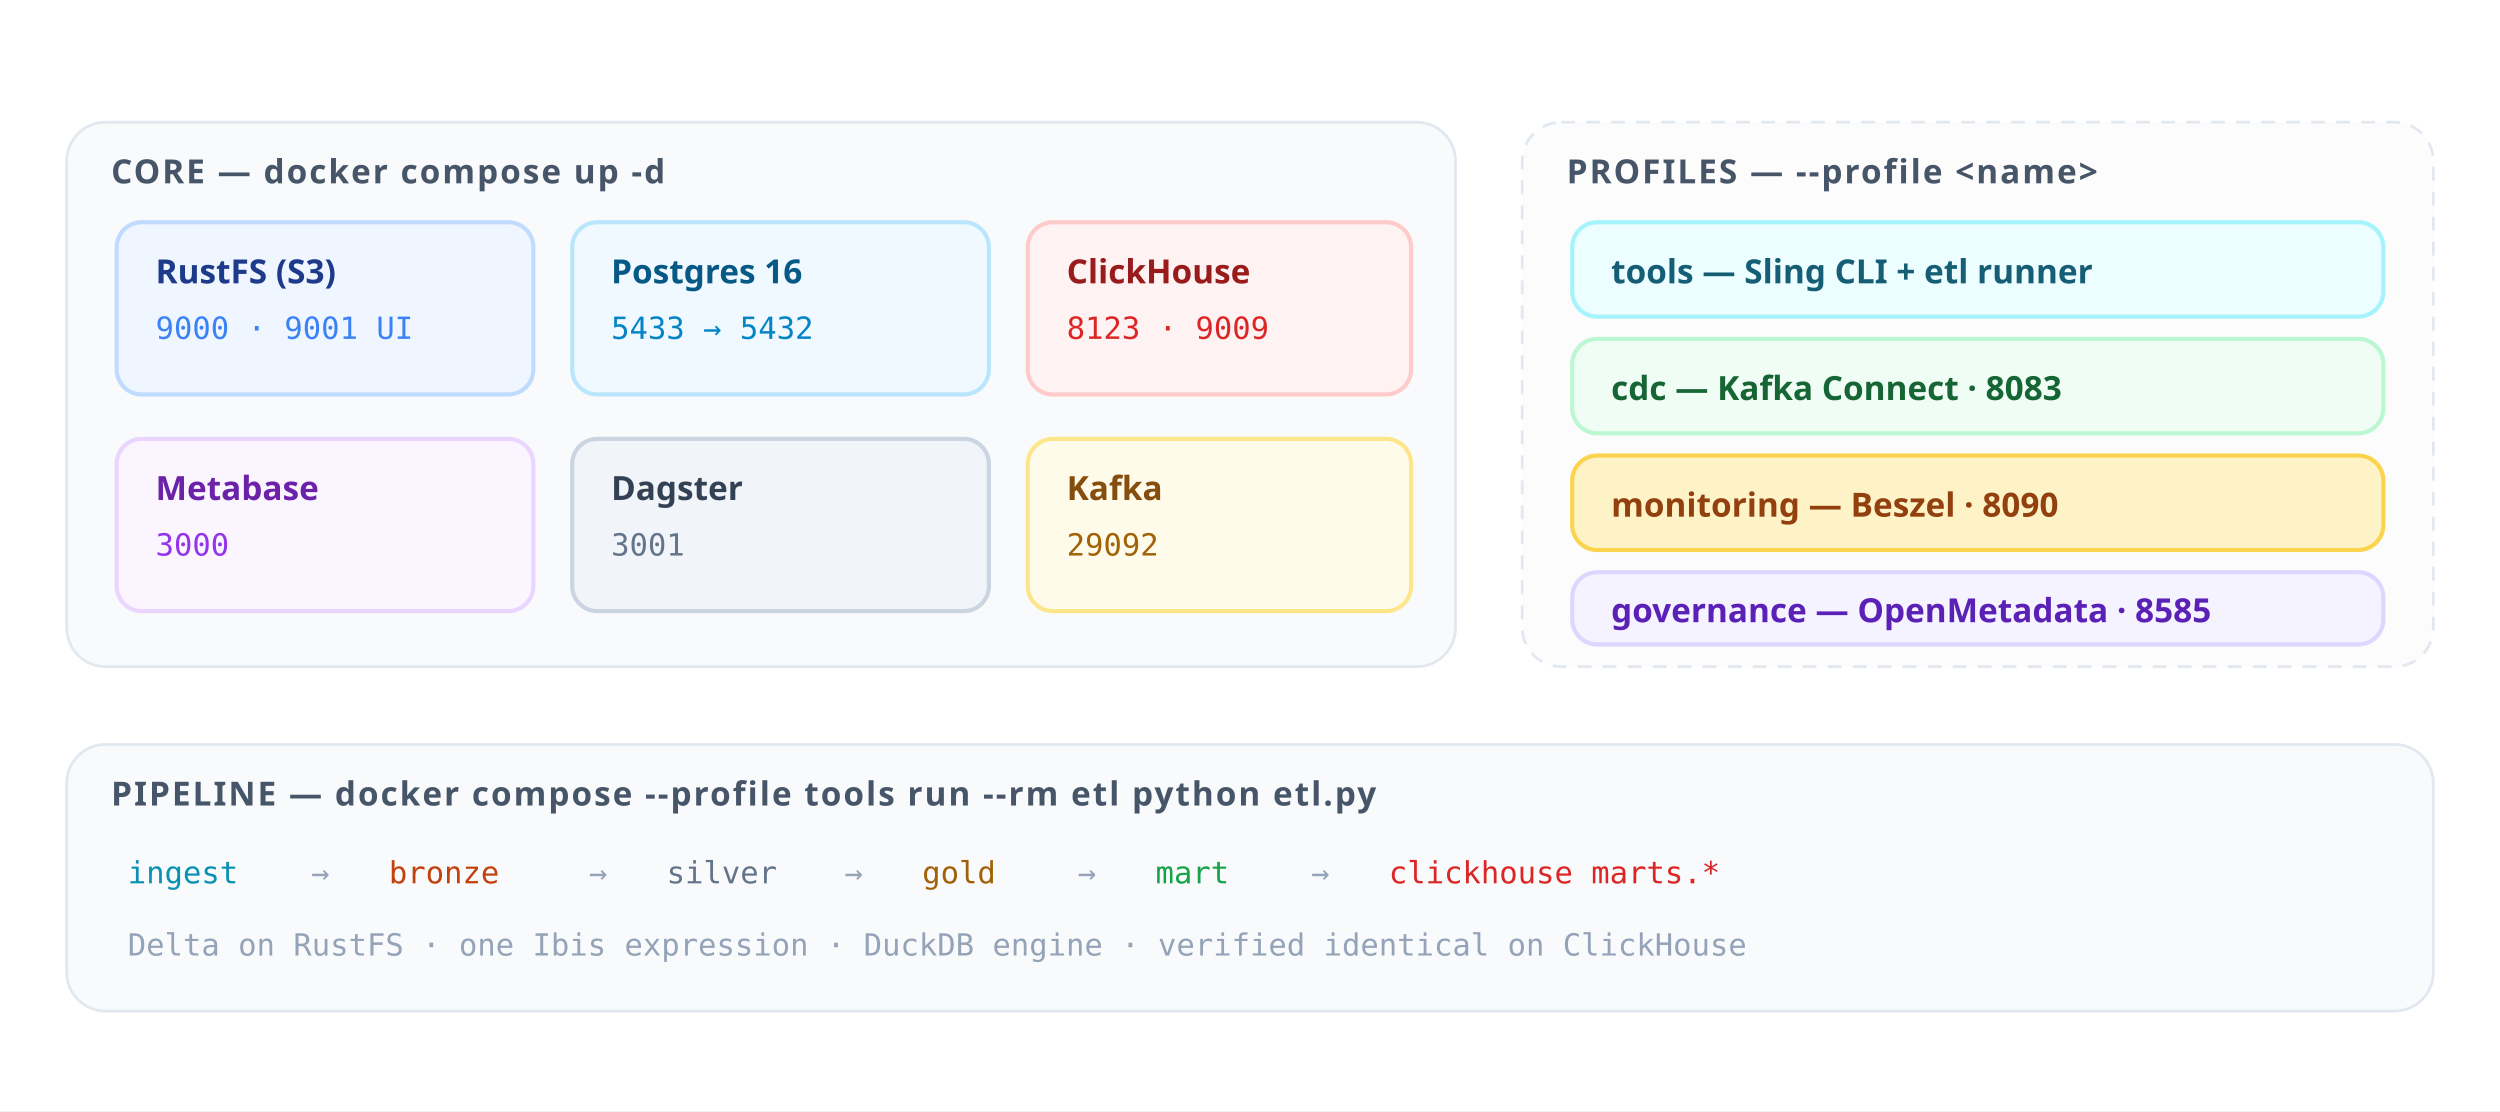
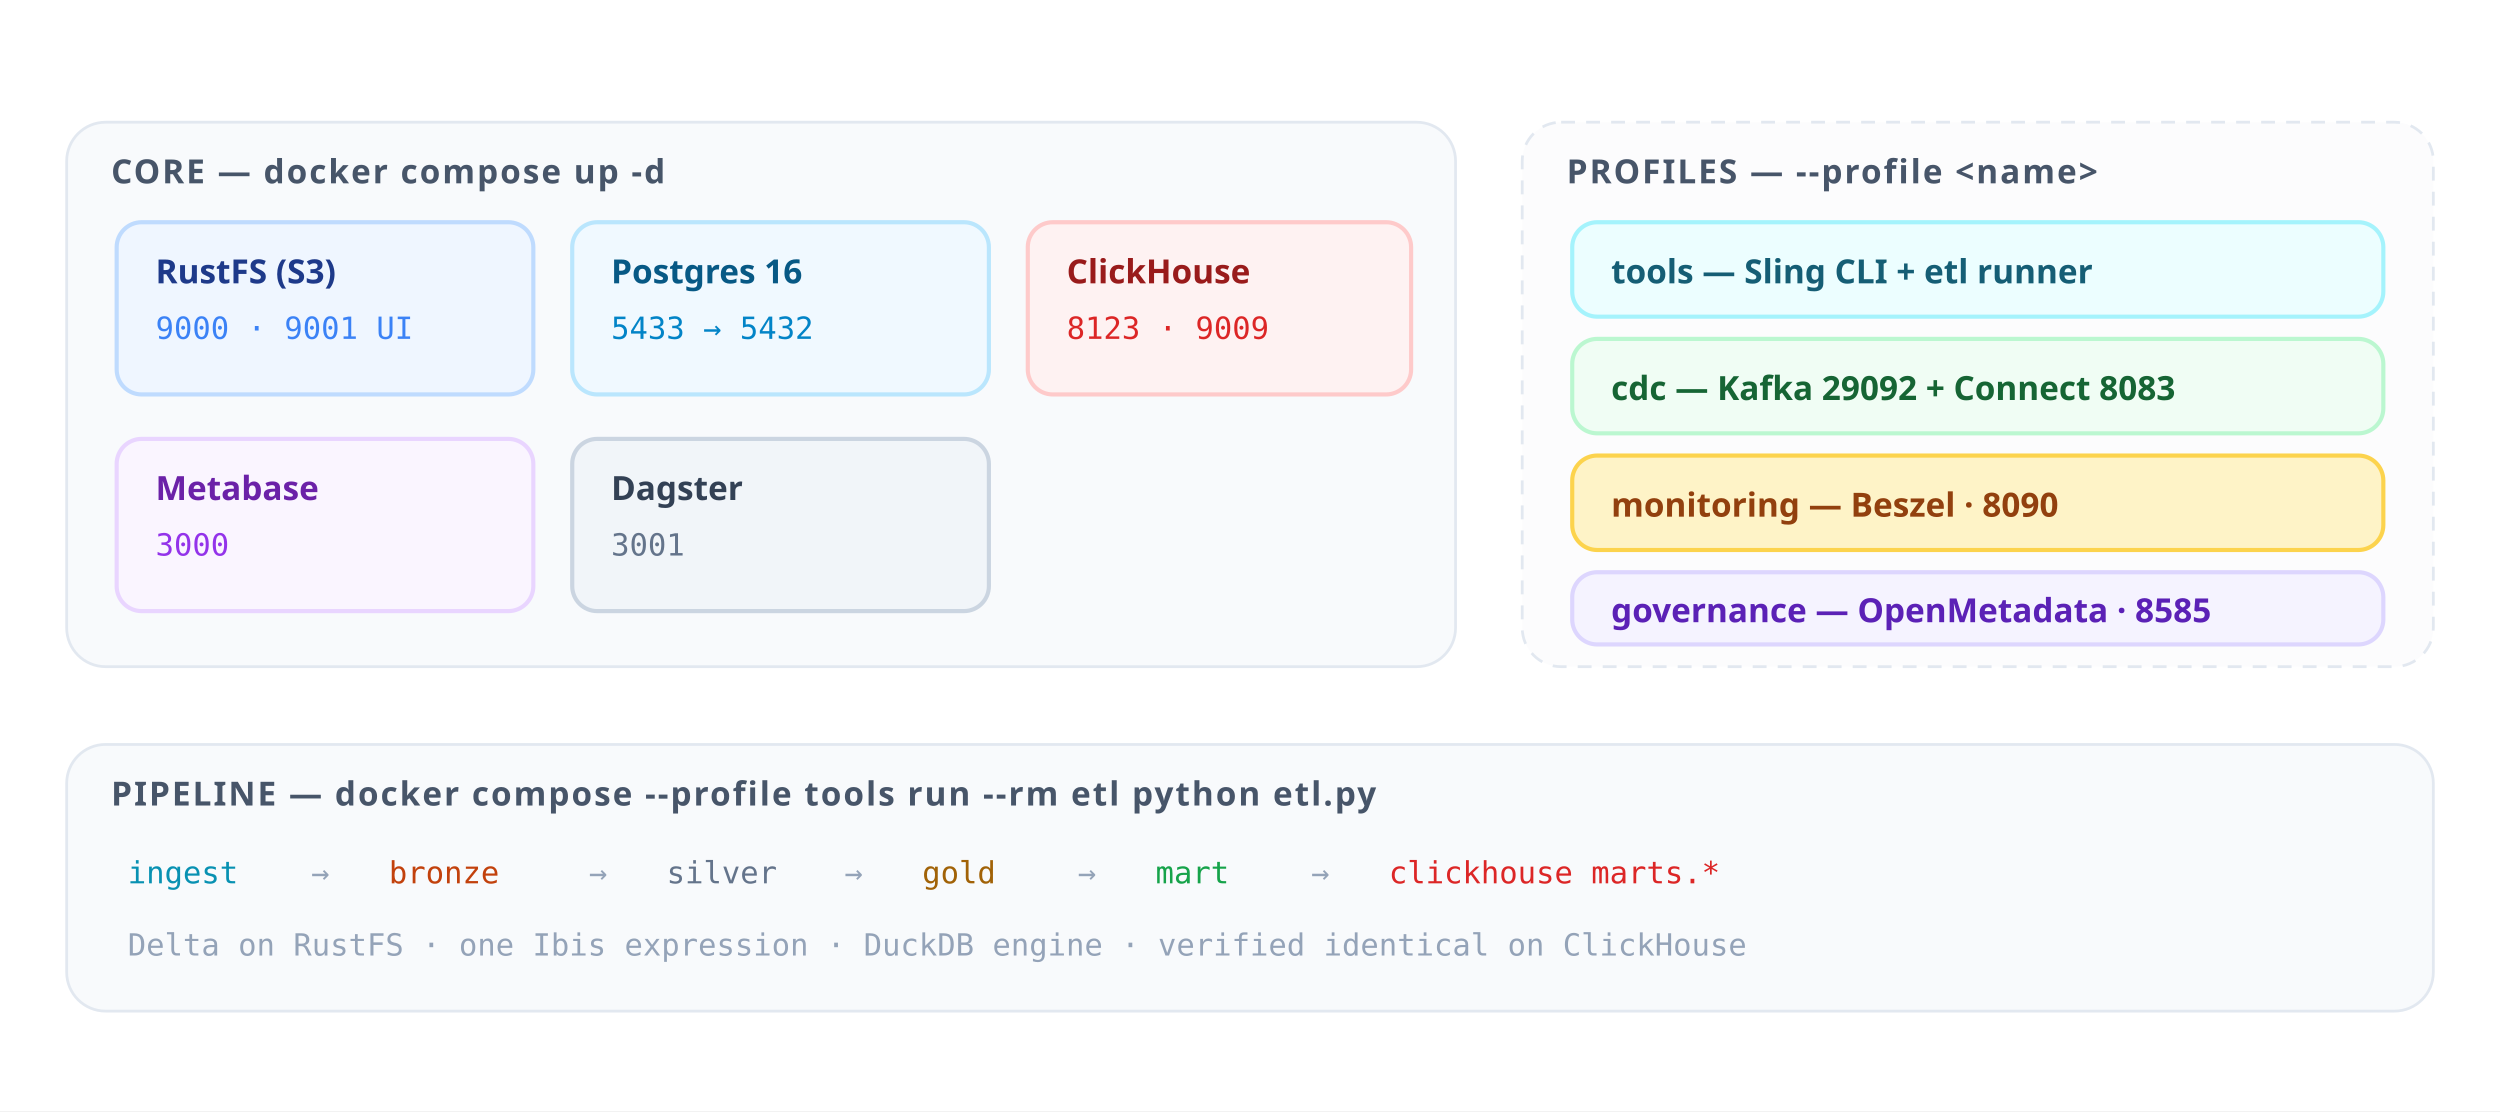
<svg xmlns="http://www.w3.org/2000/svg" viewBox="0 0 900 400" width="900" height="400" role="img" aria-labelledby="t d">
  <style>
    .h    { font: 700 12px ui-sans-serif, system-ui, sans-serif; letter-spacing: .06em; }
    .n    { font: 600 12px ui-sans-serif, system-ui, sans-serif; }
    .p    { font: 11px ui-monospace, SFMono-Regular, Menlo, Consolas, monospace; }
    .card { rx: 9; ry: 9; stroke-width: 1.5; }
  </style>
  <rect width="900" height="400" fill="#ffffff" />
  <rect x="24" y="44" width="500" height="196" rx="14" fill="#f8fafc" stroke="#e2e8f0" />
  <text x="40" y="66" class="h" fill="#475569">CORE — docker compose up -d</text>
  <rect x="42" y="80" width="150" height="62" class="card" fill="#eff6ff" stroke="#bfdbfe" />
  <text x="56" y="102" class="n" fill="#1e3a8a">RustFS (S3)</text>
  <text x="56" y="122" class="p" fill="#3b82f6">9000 · 9001 UI</text>
  <rect x="206" y="80" width="150" height="62" class="card" fill="#f0f9ff" stroke="#bae6fd" />
  <text x="220" y="102" class="n" fill="#075985">Postgres 16</text>
  <text x="220" y="122" class="p" fill="#0284c7">5433 → 5432</text>
  <rect x="370" y="80" width="138" height="62" class="card" fill="#fef2f2" stroke="#fecaca" />
  <text x="384" y="102" class="n" fill="#991b1b">ClickHouse</text>
  <text x="384" y="122" class="p" fill="#dc2626">8123 · 9009</text>
  <rect x="42" y="158" width="150" height="62" class="card" fill="#faf5ff" stroke="#e9d5ff" />
  <text x="56" y="180" class="n" fill="#6b21a8">Metabase</text>
  <text x="56" y="200" class="p" fill="#9333ea">3000</text>
  <rect x="206" y="158" width="150" height="62" class="card" fill="#f1f5f9" stroke="#cbd5e1" />
  <text x="220" y="180" class="n" fill="#334155">Dagster</text>
  <text x="220" y="200" class="p" fill="#64748b">3001</text>
-   <rect x="370" y="158" width="138" height="62" class="card" fill="#fffbeb" stroke="#fde68a" />
-   <text x="384" y="180" class="n" fill="#854d0e">Kafka</text>
-   <text x="384" y="200" class="p" fill="#a16207">29092</text>
  <rect x="548" y="44" width="328" height="196" rx="14" fill="#fcfcfd" stroke="#e2e8f0" stroke-dasharray="5 4" />
  <text x="564" y="66" class="h" fill="#475569">PROFILES — --profile &lt;name&gt;</text>
  <rect x="566" y="80" width="292" height="34" class="card" fill="#ecfeff" stroke="#a5f3fc" />
  <text x="580" y="102" class="n" fill="#155e75">tools — Sling CLI + etl runner</text>
  <rect x="566" y="122" width="292" height="34" class="card" fill="#f0fdf4" stroke="#bbf7d0" />
-   <text x="580" y="144" class="n" fill="#166534">cdc — Kafka Connect · 8083</text>
+   <text x="580" y="144" class="n" fill="#166534">cdc — Kafka 29092 + Connect 8083</text>
  <rect x="566" y="164" width="292" height="34" class="card" fill="#fef3c7" stroke="#fcd34d" />
  <text x="580" y="186" class="n" fill="#92400e">monitoring — Beszel · 8090</text>
  <rect x="566" y="206" width="292" height="26" class="card" fill="#f5f3ff" stroke="#ddd6fe" />
  <text x="580" y="224" class="n" fill="#5b21b6">governance — OpenMetadata · 8585</text>
  <rect x="24" y="268" width="852" height="96" rx="14" fill="#f8fafc" stroke="#e2e8f0" />
  <text x="40" y="290" class="h" fill="#475569">PIPELINE — docker compose --profile tools run --rm etl python etl.py</text>
  <text x="46" y="318" class="p" fill="#0891b2">ingest</text>
  <text x="112" y="318" class="p" fill="#94a3b8">→</text>
  <text x="140" y="318" class="p" fill="#c2410c">bronze</text>
  <text x="212" y="318" class="p" fill="#94a3b8">→</text>
  <text x="240" y="318" class="p" fill="#64748b">silver</text>
  <text x="304" y="318" class="p" fill="#94a3b8">→</text>
  <text x="332" y="318" class="p" fill="#a16207">gold</text>
  <text x="388" y="318" class="p" fill="#94a3b8">→</text>
  <text x="416" y="318" class="p" fill="#16a34a">mart</text>
  <text x="472" y="318" class="p" fill="#94a3b8">→</text>
  <text x="500" y="318" class="p" fill="#dc2626">clickhouse marts.*</text>
  <text x="46" y="344" class="p" fill="#94a3b8">Delta on RustFS · one Ibis expression · DuckDB engine · verified identical on ClickHouse</text>
</svg>
